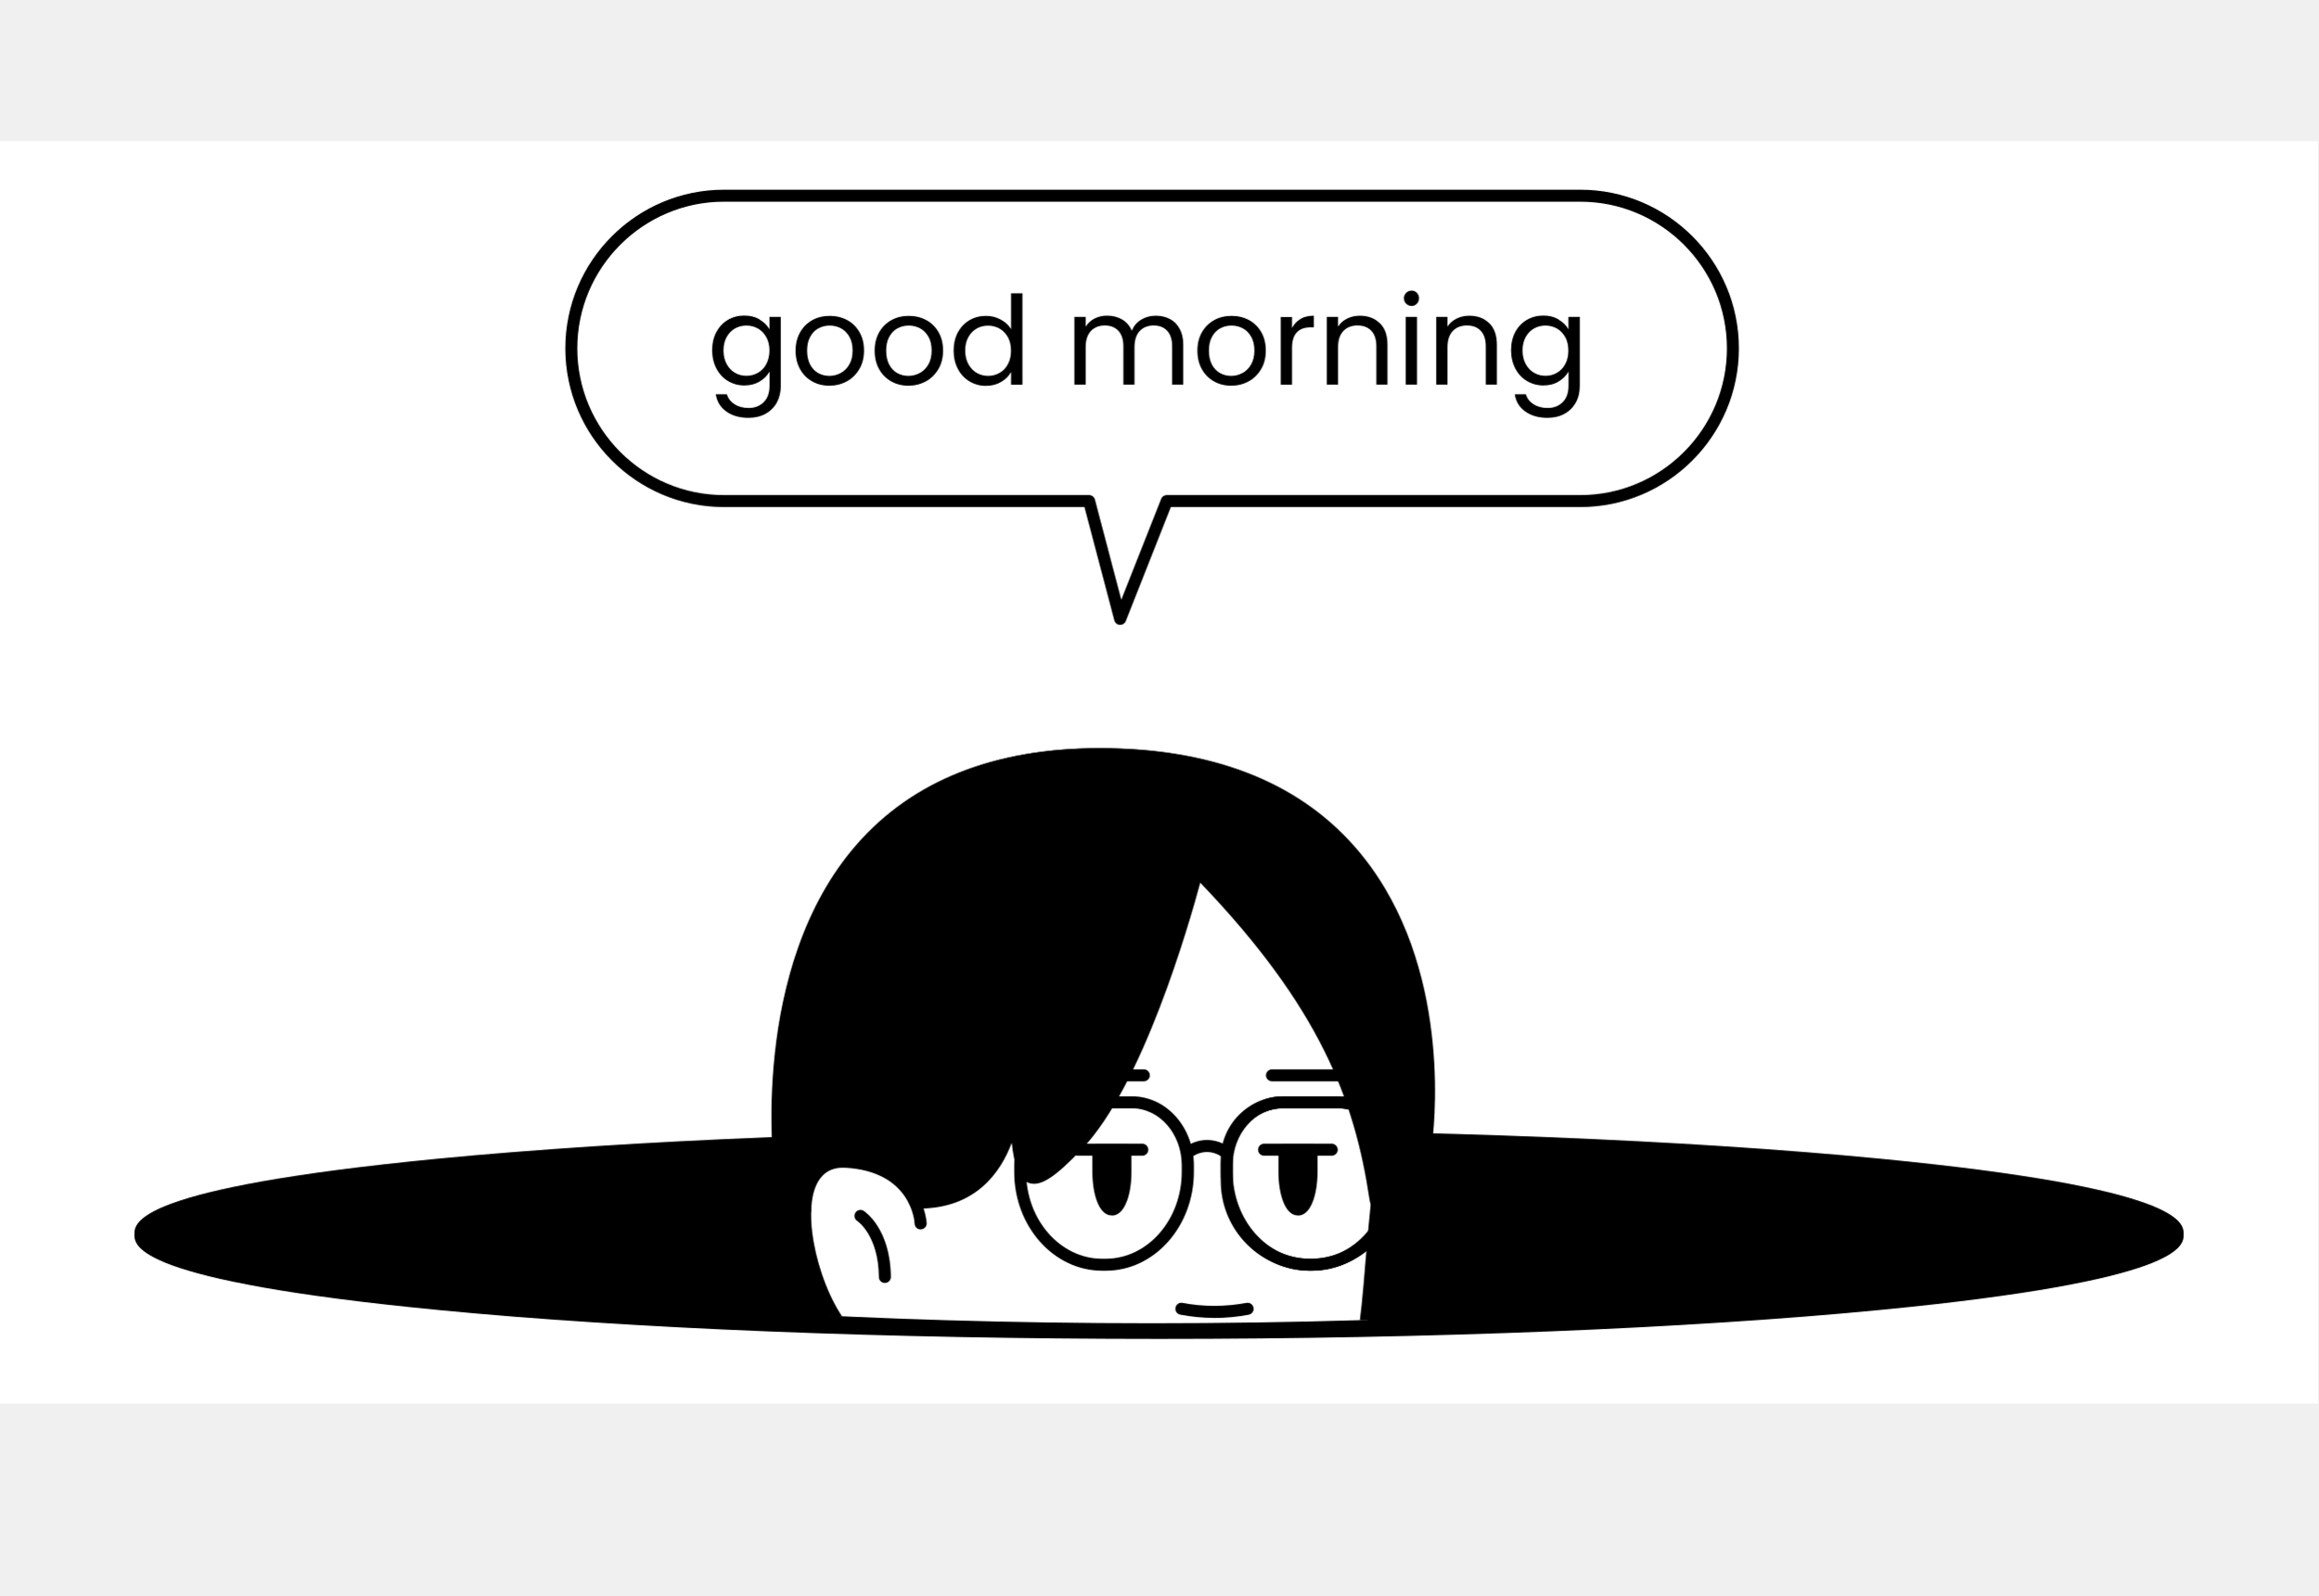
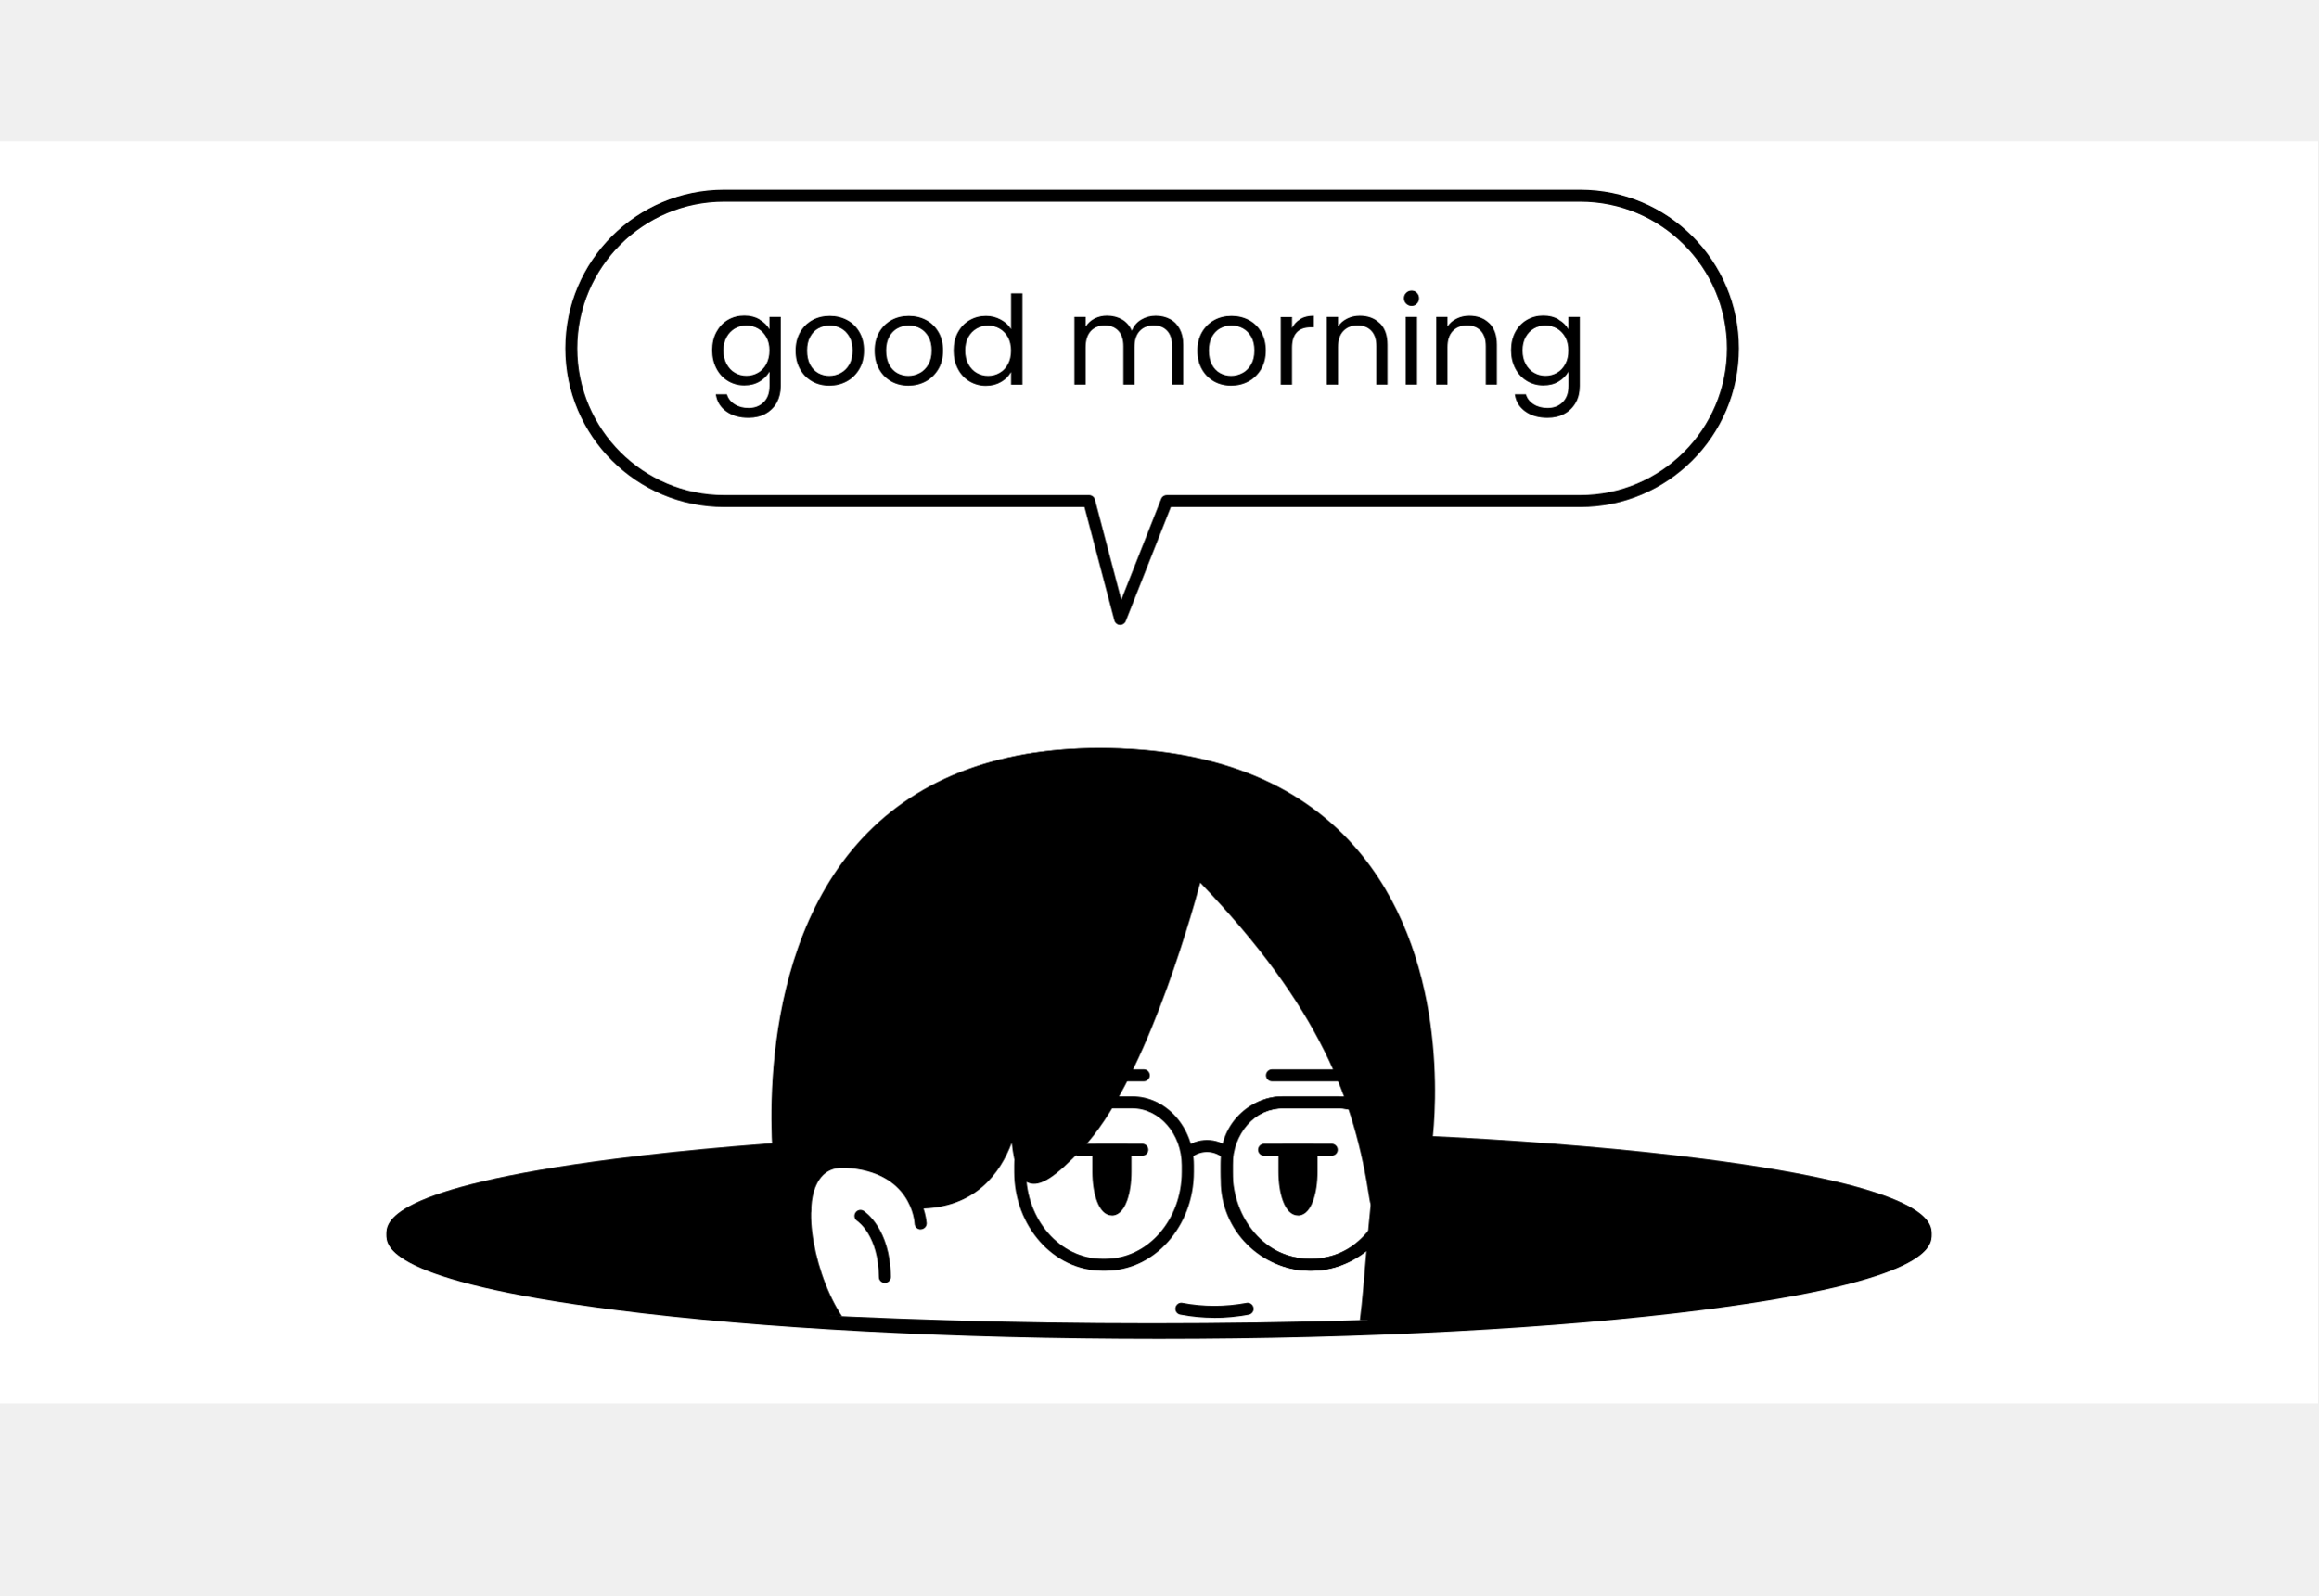
<svg xmlns="http://www.w3.org/2000/svg" id="Layer_2" data-name="Layer 2" viewBox="0 0 290 199.72">
  <defs>
    <style>
      .cls-1 {
        fill: #fff;
      }

      .cls-2 {
        clip-path: url(#clippath);
      }

      .cls-3 {
        fill: none;
      }
    </style>
    <clipPath id="clippath">
      <path class="cls-3" d="m271.57,147.12c0,10.22-57.06,18.5-127.44,18.5s-127.44-8.28-127.44-18.5S73.74,0,144.13,0s127.44,136.9,127.44,147.12Z" />
    </clipPath>
  </defs>
  <g id="Layer_6" data-name="Layer 6">
-     <g>
-       <rect class="cls-1" y="17.67" width="290" height="158" />
+     <rect class="cls-1" y="17.67" width="290" height="158" />
+     <ellipse cx="145" cy="154.5" rx="96.1" ry="12.33" />
+     <path d="m145,167.58c-25.69,0-49.84-1.28-68.01-3.62-28.66-3.68-28.66-8.04-28.66-9.47s0-5.79,28.66-9.47c18.17-2.33,42.32-3.62,68.01-3.62s49.84,1.28,68.01,3.62c28.66,3.68,28.66,8.04,28.66,9.47s0,5.79-28.66,9.47c-18.17,2.33-42.32,3.62-68.01,3.62Zm0-24.67c-25.65,0-49.77,1.28-67.9,3.61-26.86,3.45-27.64,7.52-27.64,7.97s.78,4.53,27.64,7.97c18.13,2.33,42.25,3.61,67.9,3.61s49.77-1.28,67.9-3.61c26.86-3.45,27.64-7.52,27.64-7.97s-.78-4.53-27.64-7.97c-18.13-2.33-42.25-3.61-67.9-3.61Z" />
+     <g class="cls-2">
+       <path class="cls-1" d="m178.43,142.9c-.15,1.22-.29,3.19-.63,4.85-.32,1.54-1.35,2.87-2.81,3.47-.32.13-.65.22-.98.25-.45,1.19-1.1,2.28-1.92,3.22-.48,5.36-.69,9.27-1.41,13.58-1.3,7.74-4.24,12.83-7.47,16.12-3.23,3.29-6.75,4.78-9.19,5.34v9.24h-35.28v-11.81c-.81-2.92-2.81-7.55-7.81-12.62-10.63-10.79-13.11-27.97-13.11-28h-.01s-6.91-52.15,39.83-52.15c41.35,0,42.2,36.83,40.79,48.51Z" />
+       <path d="m154.02,199.72h-35.28c-.41,0-.75-.34-.75-.75v-11.71c-.82-2.9-2.8-7.34-7.59-12.2-10.14-10.29-12.96-26.09-13.29-28.27-.02-.05-.03-.1-.04-.15-.03-.25-3.2-25.52,10.34-40.98,6.99-7.98,17.16-12.02,30.23-12.02,13.88,0,24.56,4.11,31.75,12.22,11.95,13.48,10.25,33.29,9.79,37.13h0c-.04.33-.08.72-.12,1.14-.12,1.13-.26,2.53-.52,3.77-.38,1.83-1.6,3.33-3.26,4.01-.25.1-.49.18-.73.23-.44,1.04-1.02,2-1.73,2.85-.11,1.19-.2,2.32-.29,3.39-.3,3.6-.56,6.7-1.11,10.01-1.17,6.97-3.75,12.53-7.67,16.52-3.36,3.42-6.88,4.83-8.98,5.4v8.65c0,.41-.34.75-.75.75Zm-34.53-1.5h33.78v-8.49c0-.35.24-.65.58-.73,1.82-.42,5.39-1.64,8.82-5.13,3.7-3.77,6.15-9.06,7.27-15.72.54-3.25.8-6.32,1.09-9.89.1-1.15.2-2.35.31-3.64.01-.16.08-.31.18-.42.76-.88,1.36-1.88,1.78-2.99.1-.27.35-.46.63-.48.24-.02.49-.09.76-.2,1.2-.49,2.08-1.59,2.36-2.93.24-1.17.38-2.53.49-3.62.04-.43.09-.83.13-1.17.45-3.72,2.11-22.95-9.42-35.95-6.89-7.77-17.2-11.72-30.62-11.72-12.61,0-22.4,3.87-29.1,11.51-12.66,14.44-10.21,37.9-10,39.69.02.07.03.13.03.21.02.07,2.54,16.96,12.89,27.47,5.07,5.14,7.15,9.88,8,12.95.02.07.03.13.03.2v11.06Zm58.94-55.32h0,0Z" />
+       <path d="m119.07,180.95v9.38s0-7.3-8.36-15.79c-10.64-10.8-13.12-27.99-13.12-27.99l9.08-3.11,2.77,4.73c-.65.48-1.06.7-1.09.49-1.21-.91-2.65-1.57-4.34-1.68-6.07-.39-2.81,15.71,2.88,20.71,1.45,1.28,4.12,3.12,6.82,2.57,2.15,3.62,3.2,6.85,4.81,9.06,0,0,0,0,0,0,.35.47.55,1.04.55,1.63Z" />
+       <path d="m119.07,191.08c-.41,0-.75-.34-.75-.75,0-.07-.13-7.12-8.15-15.26-10.69-10.85-13.22-27.7-13.33-28.41-.05-.36.16-.7.5-.82l9.08-3.11c.34-.11.71.02.89.33l2.76,4.73c.19.33.11.75-.2.98-.79.59-1.29.86-1.78.65-.11-.04-.21-.13-.3-.23-1.21-.89-2.51-1.38-3.86-1.46-.59-.04-1.44.07-1.99,1.39-1.59,3.84,1.04,14.17,5.41,18.01,1.26,1.11,3.73,2.9,6.17,2.4.31-.06.63.08.79.35,1.02,1.71,1.8,3.35,2.49,4.79.79,1.65,1.47,3.08,2.29,4.2,0,.01.02.02.03.04.44.61.68,1.31.68,2.04v9.38c0,.41-.34.75-.75.75Zm-12.11-22.34c1.25,1.86,2.67,3.65,4.28,5.28,3.78,3.84,5.9,7.44,7.08,10.27v-3.33c0-.42-.14-.82-.41-1.18-.01-.01-.02-.03-.03-.05-.9-1.23-1.6-2.71-2.41-4.41-.61-1.29-1.3-2.74-2.17-4.24-2.51.27-4.87-1.17-6.35-2.34Zm-8.53-21.68c.19,1.08.68,3.49,1.6,6.58-.16-1.98,0-3.77.54-5.09.66-1.59,1.88-2.42,3.47-2.31,1.49.09,2.91.59,4.25,1.47l-1.96-3.35-7.9,2.7Z" />
+       <path d="m137.4,94.39c-46.74,0-39.82,52.15-39.82,52.15l5.84,3.97c3.87-.47,8.1,0,11.53,0,11.32,0,11.94-12.18,11.94-12.18.77,9.27.89,12.37,7.98,4.91,8.52-8.98,14.91-34.24,14.91-34.24,15.78,16.19,20.37,28.21,22.3,41,.26,1.73,1.59,1.67,2.69,1.22,1.45-.6,2.49-1.92,2.81-3.46.34-1.66.48-3.63.63-4.86,1.41-11.68.56-48.51-40.79-48.51Z" />
+       <path d="m173.57,152.24c-.42,0-.79-.09-1.12-.28-.42-.24-.96-.75-1.12-1.85-1.87-12.47-6.22-24.02-21.17-39.63-1.44,5.34-7.21,25.33-14.75,33.28-3.45,3.64-5.27,4.8-6.7,4.3-1.29-.46-1.79-2.12-2.14-5.02-1.38,3.69-4.52,8.23-11.62,8.23-1.11,0-2.29-.05-3.53-.1-2.62-.11-5.33-.22-7.9.09-.18.02-.36-.02-.51-.12l-5.84-3.97c-.18-.12-.29-.31-.32-.52-.03-.25-3.21-25.52,10.34-40.98,6.99-7.98,17.16-12.02,30.23-12.02,13.88,0,24.56,4.11,31.75,12.22,11.95,13.48,10.25,33.29,9.79,37.13-.04.32-.08.69-.12,1.09-.12,1.14-.26,2.57-.52,3.83-.38,1.83-1.59,3.32-3.25,4-.53.22-1.02.33-1.47.33Zm-23.79-43.99c.2,0,.39.08.54.23,15.97,16.38,20.55,28.4,22.5,41.41.06.4.19.66.38.77.25.14.74.09,1.28-.13,1.2-.49,2.08-1.58,2.36-2.92.24-1.18.39-2.57.5-3.68.04-.41.08-.79.12-1.12.45-3.72,2.1-22.95-9.42-35.95-6.89-7.77-17.2-11.72-30.63-11.72-12.62,0-22.41,3.87-29.1,11.51-12.28,14.01-10.34,36.48-10.02,39.47l5.33,3.62c2.61-.29,5.4-.17,7.86-.07,1.23.05,2.39.1,3.47.1,10.46,0,11.16-11,11.19-11.47.02-.39.34-.7.74-.71,0,0,0,0,.01,0,.39,0,.71.3.75.69l.04.48c.32,3.89.63,7.57,1.53,7.89.48.16,1.75-.38,5.11-3.92,8.29-8.73,14.67-33.66,14.73-33.91.07-.26.27-.47.53-.54.06-.02.13-.03.19-.03Z" />
+       <path d="m163.96,159.05c-6.2,0-11.24-5.04-11.24-11.24v-2.74c0-4.33,3.52-7.85,7.85-7.85h6.78c4.33,0,7.85,3.52,7.85,7.85v2.74c0,6.2-5.04,11.24-11.24,11.24Zm-3.39-20.33c-3.5,0-6.35,2.85-6.35,6.35v2.74c0,5.37,4.37,9.74,9.74,9.74s9.74-4.37,9.74-9.74v-2.74c0-3.5-2.85-6.35-6.35-6.35h-6.78Z" />
+       <path d="m164.17,159.05h-.41c-6.08,0-11.03-5.55-11.03-12.37v-.84c0-4.75,3.46-8.62,7.71-8.62h7.06c4.25,0,7.71,3.87,7.71,8.62v.84c0,6.82-4.95,12.37-11.03,12.37Zm-3.74-20.33c-3.42,0-6.21,3.19-6.21,7.12v.84c0,6,4.28,10.87,9.53,10.87h.41c5.26,0,9.53-4.88,9.53-10.87v-.84c0-3.92-2.78-7.12-6.21-7.12h-7.06Z" />
+       <path d="m138.32,159.05h-.41c-6.08,0-11.03-5.55-11.03-12.37v-.84c0-4.75,3.46-8.62,7.71-8.62h7.06c4.25,0,7.71,3.87,7.71,8.62v.84c0,6.82-4.95,12.37-11.03,12.37Zm-3.74-20.33c-3.42,0-6.21,3.19-6.21,7.12v.84c0,6,4.28,10.87,9.53,10.87h.41c5.26,0,9.53-4.88,9.53-10.87v-.84c0-3.92-2.78-7.12-6.21-7.12h-7.06Z" />
+       <path d="m153.47,145.08c-.17,0-.33-.05-.47-.17-1.2-.96-2.8-.96-4,0-.32.26-.79.21-1.05-.12-.26-.32-.21-.79.12-1.05,1.76-1.41,4.12-1.41,5.88,0,.32.26.38.73.12,1.05-.15.19-.37.28-.58.28Z" />
+       <path d="m151.9,164.95c-1.43,0-2.85-.14-4.25-.41-.41-.08-.67-.47-.59-.88.08-.41.47-.68.88-.59,2.61.5,5.3.5,8,0,.41-.08.8.19.88.6s-.19.8-.6.88c-1.44.27-2.88.41-4.31.41Z" />
+       <path d="m155.58,177.68h-11.06c-.41,0-.75-.34-.75-.75s.34-.75.75-.75h11.06c.41,0,.75.34.75.75s-.34.75-.75.75Z" />
+       <path d="m142.91,144.65h-8.04c-.41,0-.75-.34-.75-.75s.34-.75.75-.75h8.04c.41,0,.75.34.75.75s-.34.75-.75.75Z" />
      <g>
-         <g>
-           <ellipse cx="145" cy="154.5" rx="127.44" ry="12.33" />
-           <path d="m145,167.58c-34.07,0-66.09-1.28-90.19-3.62-38-3.68-38-8.04-38-9.47s0-5.79,38-9.47c24.09-2.33,56.12-3.62,90.19-3.62s66.09,1.28,90.19,3.62c38,3.68,38,8.04,38,9.47s0,5.79-38,9.47c-24.09,2.33-56.12,3.62-90.19,3.62Zm0-24.67c-34.02,0-66,1.28-90.04,3.61-35.62,3.45-36.65,7.52-36.65,7.97s1.03,4.53,36.65,7.97c24.05,2.33,56.03,3.61,90.04,3.61s66-1.28,90.04-3.61c35.62-3.45,36.65-7.52,36.65-7.97s-1.03-4.53-36.65-7.97c-24.05-2.33-56.03-3.61-90.04-3.61Z" />
-         </g>
-         <g class="cls-2">
-           <g>
-             <g>
-               <path class="cls-1" d="m178.43,142.9c-.15,1.22-.29,3.19-.63,4.85-.32,1.54-1.35,2.87-2.81,3.47-.32.13-.65.22-.98.25-.45,1.19-1.1,2.28-1.92,3.22-.48,5.36-.69,9.27-1.41,13.58-1.3,7.74-4.24,12.83-7.47,16.12-3.23,3.29-6.75,4.78-9.19,5.34v9.24h-35.28v-11.81c-.81-2.92-2.81-7.55-7.81-12.62-10.63-10.79-13.11-27.97-13.11-28h-.01s-6.91-52.15,39.83-52.15c41.35,0,42.2,36.83,40.79,48.51Z" />
-               <path d="m154.02,199.72h-35.28c-.41,0-.75-.34-.75-.75v-11.71c-.82-2.9-2.8-7.34-7.59-12.2-10.14-10.29-12.96-26.09-13.29-28.27-.02-.05-.03-.1-.04-.15-.03-.25-3.2-25.52,10.34-40.98,6.99-7.98,17.16-12.02,30.23-12.02,13.88,0,24.56,4.11,31.75,12.22,11.95,13.48,10.25,33.29,9.79,37.13h0c-.04.33-.08.72-.12,1.14-.12,1.13-.26,2.53-.52,3.77-.38,1.83-1.6,3.33-3.26,4.01-.25.1-.49.18-.73.23-.44,1.04-1.02,2-1.73,2.85-.11,1.19-.2,2.32-.29,3.39-.3,3.6-.56,6.7-1.11,10.01-1.17,6.97-3.75,12.53-7.67,16.52-3.36,3.42-6.88,4.83-8.98,5.4v8.65c0,.41-.34.75-.75.75Zm-34.53-1.5h33.78v-8.49c0-.35.24-.65.58-.73,1.82-.42,5.39-1.64,8.82-5.13,3.7-3.77,6.15-9.06,7.27-15.72.54-3.25.8-6.32,1.09-9.89.1-1.15.2-2.35.31-3.64.01-.16.08-.31.18-.42.76-.88,1.36-1.88,1.78-2.99.1-.27.35-.46.63-.48.24-.02.49-.09.76-.2,1.2-.49,2.08-1.59,2.36-2.93.24-1.17.38-2.53.49-3.62.04-.43.09-.83.13-1.17.45-3.72,2.11-22.95-9.42-35.95-6.89-7.77-17.2-11.72-30.62-11.72-12.61,0-22.4,3.87-29.1,11.51-12.66,14.44-10.21,37.9-10,39.69.02.07.03.13.03.21.02.07,2.54,16.96,12.89,27.47,5.07,5.14,7.15,9.88,8,12.95.02.07.03.13.03.2v11.06Zm58.94-55.32h0,0Z" />
-             </g>
-             <g>
-               <g>
-                 <path d="m119.07,180.95v9.38s0-7.3-8.36-15.79c-10.64-10.8-13.12-27.99-13.12-27.99l9.08-3.11,2.77,4.73c-.65.48-1.06.7-1.09.49-1.21-.91-2.65-1.57-4.34-1.68-6.07-.39-2.81,15.71,2.88,20.71,1.45,1.28,4.12,3.12,6.82,2.57,2.15,3.62,3.2,6.85,4.81,9.06,0,0,0,0,0,0,.35.47.55,1.04.55,1.63Z" />
-                 <path d="m119.07,191.08c-.41,0-.75-.34-.75-.75,0-.07-.13-7.12-8.15-15.26-10.69-10.85-13.22-27.7-13.33-28.41-.05-.36.16-.7.5-.82l9.08-3.11c.34-.11.71.02.89.33l2.76,4.73c.19.33.11.75-.2.98-.79.59-1.29.86-1.78.65-.11-.04-.21-.13-.3-.23-1.21-.89-2.51-1.38-3.86-1.46-.59-.04-1.44.07-1.99,1.39-1.59,3.84,1.04,14.17,5.41,18.01,1.26,1.11,3.73,2.9,6.17,2.4.31-.06.63.08.79.35,1.02,1.71,1.8,3.35,2.49,4.79.79,1.65,1.47,3.08,2.29,4.2,0,.01.02.02.03.04.44.61.68,1.31.68,2.04v9.38c0,.41-.34.75-.75.75Zm-12.11-22.34c1.25,1.86,2.67,3.65,4.28,5.28,3.78,3.84,5.9,7.44,7.08,10.27v-3.33c0-.42-.14-.82-.41-1.18-.01-.01-.02-.03-.03-.05-.9-1.23-1.6-2.71-2.41-4.41-.61-1.29-1.3-2.74-2.17-4.24-2.51.27-4.87-1.17-6.35-2.34Zm-8.53-21.68c.19,1.08.68,3.49,1.6,6.58-.16-1.98,0-3.77.54-5.09.66-1.59,1.88-2.42,3.47-2.31,1.49.09,2.91.59,4.25,1.47l-1.96-3.35-7.9,2.7Z" />
-               </g>
-               <g>
-                 <path d="m137.4,94.39c-46.74,0-39.82,52.15-39.82,52.15l5.84,3.97c3.87-.47,8.1,0,11.53,0,11.32,0,11.94-12.18,11.94-12.18.77,9.27.89,12.37,7.98,4.91,8.52-8.98,14.91-34.24,14.91-34.24,15.78,16.19,20.37,28.21,22.3,41,.26,1.73,1.59,1.67,2.69,1.22,1.45-.6,2.49-1.92,2.81-3.46.34-1.66.48-3.63.63-4.86,1.41-11.68.56-48.51-40.79-48.51Z" />
-                 <path d="m173.57,152.24c-.42,0-.79-.09-1.12-.28-.42-.24-.96-.75-1.12-1.85-1.87-12.47-6.22-24.02-21.17-39.63-1.44,5.34-7.21,25.33-14.75,33.28-3.45,3.64-5.27,4.8-6.7,4.3-1.29-.46-1.79-2.12-2.14-5.02-1.38,3.69-4.52,8.23-11.62,8.23-1.11,0-2.29-.05-3.53-.1-2.62-.11-5.33-.22-7.9.09-.18.02-.36-.02-.51-.12l-5.84-3.97c-.18-.12-.29-.31-.32-.52-.03-.25-3.21-25.52,10.34-40.98,6.99-7.98,17.16-12.02,30.23-12.02,13.88,0,24.56,4.11,31.75,12.22,11.95,13.48,10.25,33.29,9.79,37.13-.04.32-.08.69-.12,1.09-.12,1.14-.26,2.57-.52,3.83-.38,1.83-1.59,3.32-3.25,4-.53.22-1.02.33-1.47.33Zm-23.79-43.99c.2,0,.39.08.54.23,15.97,16.38,20.55,28.4,22.5,41.41.06.4.19.66.38.77.25.14.74.09,1.28-.13,1.2-.49,2.08-1.58,2.36-2.92.24-1.18.39-2.57.5-3.68.04-.41.08-.79.12-1.12.45-3.72,2.1-22.95-9.42-35.95-6.89-7.77-17.2-11.72-30.63-11.72-12.62,0-22.41,3.87-29.1,11.51-12.28,14.01-10.34,36.48-10.02,39.47l5.33,3.62c2.61-.29,5.4-.17,7.86-.07,1.23.05,2.39.1,3.47.1,10.46,0,11.16-11,11.19-11.47.02-.39.34-.7.74-.71,0,0,0,0,.01,0,.39,0,.71.3.75.69l.04.48c.32,3.89.63,7.57,1.53,7.89.48.16,1.75-.38,5.11-3.92,8.29-8.73,14.67-33.66,14.73-33.91.07-.26.27-.47.53-.54.06-.02.13-.03.19-.03Z" />
-               </g>
-               <g>
-                 <path d="m163.96,159.05c-6.2,0-11.24-5.04-11.24-11.24v-2.74c0-4.33,3.52-7.85,7.85-7.85h6.78c4.33,0,7.85,3.52,7.85,7.85v2.74c0,6.2-5.04,11.24-11.24,11.24Zm-3.39-20.33c-3.5,0-6.35,2.85-6.35,6.35v2.74c0,5.37,4.37,9.74,9.74,9.74s9.74-4.37,9.74-9.74v-2.74c0-3.5-2.85-6.35-6.35-6.35h-6.78Z" />
-                 <path d="m164.17,159.05h-.41c-6.08,0-11.03-5.55-11.03-12.37v-.84c0-4.75,3.46-8.62,7.71-8.62h7.06c4.25,0,7.71,3.87,7.71,8.62v.84c0,6.82-4.95,12.37-11.03,12.37Zm-3.74-20.33c-3.42,0-6.21,3.19-6.21,7.12v.84c0,6,4.28,10.87,9.53,10.87h.41c5.26,0,9.53-4.88,9.53-10.87v-.84c0-3.92-2.78-7.12-6.21-7.12h-7.06Z" />
-                 <path d="m138.32,159.05h-.41c-6.08,0-11.03-5.55-11.03-12.37v-.84c0-4.75,3.46-8.62,7.71-8.62h7.06c4.25,0,7.71,3.87,7.71,8.62v.84c0,6.82-4.95,12.37-11.03,12.37Zm-3.74-20.33c-3.42,0-6.21,3.19-6.21,7.12v.84c0,6,4.28,10.87,9.53,10.87h.41c5.26,0,9.53-4.88,9.53-10.87v-.84c0-3.92-2.78-7.12-6.21-7.12h-7.06Z" />
-                 <path d="m153.47,145.08c-.17,0-.33-.05-.47-.17-1.2-.96-2.8-.96-4,0-.32.26-.79.21-1.05-.12-.26-.32-.21-.79.12-1.05,1.76-1.41,4.12-1.41,5.88,0,.32.26.38.73.12,1.05-.15.19-.37.28-.58.28Z" />
-               </g>
-               <path d="m151.9,164.95c-1.43,0-2.85-.14-4.25-.41-.41-.08-.67-.47-.59-.88.08-.41.47-.68.88-.59,2.61.5,5.3.5,8,0,.41-.08.8.19.88.6s-.19.8-.6.88c-1.44.27-2.88.41-4.31.41Z" />
-               <path d="m155.58,177.68h-11.06c-.41,0-.75-.34-.75-.75s.34-.75.75-.75h11.06c.41,0,.75.34.75.75s-.34.75-.75.75Z" />
-               <g>
-                 <path d="m142.91,144.65h-8.04c-.41,0-.75-.34-.75-.75s.34-.75.75-.75h8.04c.41,0,.75.34.75.75s-.34.75-.75.75Z" />
-                 <g>
-                   <path d="m140.79,143.9v2.77c0,1.29-.19,2.47-.5,3.32-.31.85-.73,1.38-1.19,1.38-.93,0-1.69-2.12-1.69-4.7v-2.77h3.39Z" />
-                   <path d="m139.1,152.13c-1.68,0-2.44-2.83-2.44-5.45v-2.77c0-.41.34-.75.75-.75h3.39c.41,0,.75.34.75.75v2.77c0,1.34-.19,2.61-.54,3.58-.56,1.55-1.34,1.88-1.9,1.88Zm-.94-7.48v2.02c0,2.49.7,3.84.98,3.96-.01-.03.22-.25.45-.89.29-.8.45-1.92.45-3.07v-2.02h-1.89Z" />
-                 </g>
-               </g>
-               <g>
-                 <path d="m166.61,144.65h-8.47c-.41,0-.75-.34-.75-.75s.34-.75.75-.75h8.47c.41,0,.75.34.75.75s-.34.75-.75.75Z" />
-                 <g>
-                   <path d="m164.07,143.9v2.77c0,1.29-.19,2.47-.5,3.32-.31.85-.73,1.38-1.19,1.38-.93,0-1.69-2.12-1.69-4.7v-2.77h3.39Z" />
-                   <path d="m162.38,152.13c-1.68,0-2.44-2.83-2.44-5.45v-2.77c0-.41.34-.75.75-.75h3.39c.41,0,.75.34.75.75v2.77c0,1.34-.19,2.61-.54,3.58-.56,1.55-1.34,1.88-1.9,1.88Zm-.94-7.48v2.02c0,2.49.7,3.84.98,3.96-.01-.03.22-.25.45-.89.29-.8.46-1.92.46-3.07v-2.02h-1.89Z" />
-                 </g>
-               </g>
-               <g>
-                 <path d="m169.3,135.34h-10.17c-.41,0-.75-.34-.75-.75s.34-.75.75-.75h10.17c.41,0,.75.34.75.75s-.34.75-.75.75Z" />
-                 <path d="m143.1,135.34h-10.17c-.41,0-.75-.34-.75-.75s.34-.75.75-.75h10.17c.41,0,.75.34.75.75s-.34.75-.75.75Z" />
-               </g>
-               <g>
-                 <path d="m153.79,189.73s-3.41.5-9.26.5-12.49-2.02-18.26-7.21c0,0,7.64,10.38,20.04,11.1h7.48v-4.4" />
-                 <path d="m153.79,194.88h-7.48c-12.65-.73-20.32-10.97-20.64-11.41-.23-.31-.18-.74.1-1,.29-.26.72-.26,1.01,0,5.02,4.52,11.33,7.02,17.75,7.02,5.52,0,8.87-.46,9.14-.49.03,0,.07,0,.1-.01.4,0,.71.26.77.64,0,.05,0,.1,0,.15v4.36c0,.41-.34.75-.75.75Zm-20.69-6.44c3.31,2.37,7.83,4.62,13.25,4.94h6.69v-2.8c-1.36.15-4.3.41-8.51.41-3.93,0-7.82-.88-11.43-2.55Z" />
-               </g>
-               <path d="m153.79,199.72c-.41,0-.75-.34-.75-.75v-9.24c0-.35.24-.65.58-.73,3.07-.7,13.32-4.28,16.09-20.86.54-3.25.8-6.33,1.09-9.9.24-2.88.51-6.15.98-10.2.23-1.96.44-4.03.62-6.15.95-10.93.34-25.87-8.03-35-4.72-5.15-11.41-7.76-19.88-7.76-7.75,0-14.18,2.53-19.11,7.52-6.52,6.6-10.18,17.62-10.03,30.25.01,1.59.09,3.25.24,4.95l.13,1.4c.02.24-.07.47-.24.62l-.68.62c-1.74,1.57-3.71,3.36-4.93,4.27-.33.25-.8.18-1.05-.15-.25-.33-.18-.8.15-1.05,1.16-.87,3.1-2.62,4.82-4.18l.4-.37-.09-1.03c-.15-1.74-.23-3.44-.24-5.07-.15-13.21,3.56-24.34,10.46-31.32,5.22-5.28,12.01-7.96,20.17-7.96,8.91,0,15.97,2.77,20.99,8.25,8.73,9.53,9.39,24.91,8.41,36.14-.19,2.13-.4,4.22-.62,6.19-.47,4.02-.74,7.28-.98,10.15-.3,3.6-.55,6.71-1.11,10.02-2.77,16.57-12.8,20.88-16.65,21.92v8.66c0,.41-.34.75-.75.75Z" />
-               <path d="m119.07,199.72c-.41,0-.75-.34-.75-.75v-8.65c0-.41.34-.75.75-.75s.75.34.75.75v8.65c0,.41-.34.75-.75.75Z" />
-               <g>
-                 <path class="cls-1" d="m115.17,153.13s-.29-7.21-9.37-7.71c-5.2-.29-5.04,5.96-5.04,5.96" />
-                 <path d="m115.17,153.88c-.4,0-.73-.32-.75-.72-.01-.29-.42-6.54-8.66-7-1.16-.06-2.07.23-2.77.9-1.53,1.47-1.49,4.26-1.48,4.29,0,.41-.32.76-.73.77h-.02c-.41,0-.74-.32-.75-.73,0-.14-.06-3.47,1.94-5.4,1-.97,2.31-1.41,3.9-1.33,9.65.54,10.07,8.35,10.08,8.43.02.41-.31.76-.72.78-.01,0-.02,0-.03,0Z" />
-               </g>
-               <g>
-                 <path class="cls-1" d="m107.64,152.18s3,1.93,3.06,7.65" />
-                 <path d="m110.7,160.58c-.41,0-.75-.33-.75-.74-.05-5.19-2.61-6.96-2.72-7.03-.34-.23-.44-.69-.21-1.04.22-.34.68-.44,1.03-.22.14.09,3.34,2.21,3.4,8.27,0,.41-.33.75-.74.76h0Z" />
-               </g>
-             </g>
-           </g>
-         </g>
+         <path d="m140.79,143.9v2.77c0,1.29-.19,2.47-.5,3.32-.31.85-.73,1.38-1.19,1.38-.93,0-1.69-2.12-1.69-4.7v-2.77h3.39Z" />
+         <path d="m139.1,152.13c-1.68,0-2.44-2.83-2.44-5.45v-2.77c0-.41.34-.75.75-.75h3.39c.41,0,.75.34.75.75v2.77c0,1.34-.19,2.61-.54,3.58-.56,1.55-1.34,1.88-1.9,1.88Zm-.94-7.48v2.02c0,2.49.7,3.84.98,3.96-.01-.03.22-.25.45-.89.29-.8.45-1.92.45-3.07v-2.02h-1.89Z" />
      </g>
+       <path d="m166.61,144.65h-8.47c-.41,0-.75-.34-.75-.75s.34-.75.75-.75h8.47c.41,0,.75.34.75.75s-.34.75-.75.75Z" />
      <g>
-         <path class="cls-1" d="m197.68,24.49h-107.11c-10.55,0-19.11,8.56-19.11,19.11h0c0,10.55,8.56,19.11,19.11,19.11h45.67l3.89,14.75,5.83-14.75h51.72c10.55,0,19.11-8.56,19.11-19.11h0c0-10.55-8.56-19.11-19.11-19.11Z" />
-         <path d="m140.13,78.21s-.03,0-.04,0c-.32-.02-.6-.24-.68-.56l-3.74-14.19h-45.09c-10.95,0-19.86-8.91-19.86-19.86s8.91-19.86,19.86-19.86h107.11c10.95,0,19.86,8.91,19.86,19.86s-8.91,19.86-19.86,19.86h-51.21l-5.64,14.28c-.11.29-.39.47-.7.47Zm-49.55-52.97c-10.12,0-18.36,8.24-18.36,18.36s8.24,18.36,18.36,18.36h45.67c.34,0,.64.23.73.56l3.3,12.54,4.99-12.63c.11-.29.39-.47.7-.47h51.72c10.12,0,18.36-8.24,18.36-18.36s-8.24-18.36-18.36-18.36h-107.11Z" />
+         <path d="m164.07,143.9v2.77c0,1.29-.19,2.47-.5,3.32-.31.85-.73,1.38-1.19,1.38-.93,0-1.69-2.12-1.69-4.7v-2.77h3.39Z" />
+         <path d="m162.38,152.13c-1.68,0-2.44-2.83-2.44-5.45v-2.77c0-.41.34-.75.75-.75h3.39c.41,0,.75.34.75.75v2.77c0,1.34-.19,2.61-.54,3.58-.56,1.55-1.34,1.88-1.9,1.88Zm-.94-7.48v2.02c0,2.49.7,3.84.98,3.96-.01-.03.22-.25.45-.89.29-.8.46-1.92.46-3.07v-2.02h-1.89Z" />
      </g>
-       <g>
-         <path d="m95.03,40c.55.32.96.72,1.23,1.21v-1.55h1.42v8.65c0,.77-.17,1.46-.49,2.06-.33.6-.8,1.07-1.41,1.41-.61.34-1.33.51-2.14.51-1.11,0-2.04-.26-2.78-.79-.74-.53-1.18-1.24-1.31-2.15h1.39c.15.52.47.93.96,1.24.48.31,1.07.47,1.75.47.77,0,1.4-.24,1.89-.73.49-.48.73-1.16.73-2.04v-1.78c-.28.49-.69.91-1.24,1.24-.55.33-1.19.49-1.92.49s-1.44-.19-2.05-.56c-.61-.37-1.09-.89-1.44-1.56-.35-.67-.53-1.43-.53-2.29s.18-1.63.53-2.28c.35-.65.83-1.16,1.44-1.52s1.3-.54,2.05-.54,1.37.16,1.92.48Zm.84,2.21c-.26-.47-.61-.84-1.04-1.09s-.92-.38-1.45-.38-1,.12-1.44.37c-.43.25-.78.61-1.04,1.08-.26.47-.39,1.03-.39,1.67s.13,1.21.39,1.69.6.85,1.04,1.1c.43.25.91.38,1.44.38s1.01-.13,1.45-.38c.44-.25.79-.62,1.04-1.1s.39-1.04.39-1.68-.13-1.19-.39-1.67Z" />
-         <path d="m101.6,47.73c-.64-.36-1.15-.87-1.52-1.54-.37-.66-.55-1.43-.55-2.31s.19-1.63.56-2.29c.38-.66.89-1.17,1.54-1.53.65-.36,1.38-.53,2.18-.53s1.53.18,2.18.53,1.16.86,1.54,1.52c.38.66.56,1.43.56,2.3s-.19,1.65-.58,2.31-.91,1.18-1.57,1.54c-.66.36-1.39.54-2.19.54s-1.51-.18-2.16-.54Zm3.58-1.05c.44-.24.8-.59,1.07-1.07.27-.47.41-1.05.41-1.73s-.13-1.26-.4-1.73c-.27-.47-.62-.83-1.05-1.06-.43-.23-.9-.35-1.41-.35s-.99.12-1.41.35c-.43.23-.77.58-1.03,1.06-.26.47-.39,1.05-.39,1.73s.13,1.27.38,1.75c.25.47.59.83,1.01,1.06.42.23.89.35,1.39.35s.98-.12,1.42-.36Z" />
-         <path d="m111.49,47.73c-.64-.36-1.15-.87-1.52-1.54-.37-.66-.55-1.43-.55-2.31s.19-1.63.56-2.29c.38-.66.89-1.17,1.54-1.53.65-.36,1.38-.53,2.18-.53s1.53.18,2.18.53,1.16.86,1.54,1.52c.38.66.56,1.43.56,2.3s-.19,1.65-.58,2.31-.91,1.18-1.57,1.54c-.66.36-1.39.54-2.19.54s-1.51-.18-2.16-.54Zm3.58-1.05c.44-.24.8-.59,1.07-1.07.27-.47.41-1.05.41-1.73s-.13-1.26-.4-1.73c-.27-.47-.62-.83-1.05-1.06-.43-.23-.9-.35-1.41-.35s-.99.12-1.41.35c-.43.23-.77.58-1.03,1.06-.26.47-.39,1.05-.39,1.73s.13,1.27.38,1.75c.25.47.59.83,1.01,1.06.42.23.89.35,1.39.35s.98-.12,1.42-.36Z" />
-         <path d="m119.84,41.59c.35-.65.83-1.16,1.45-1.52s1.3-.54,2.06-.54c.66,0,1.27.15,1.84.46s1,.7,1.3,1.2v-4.48h1.42v11.44h-1.42v-1.59c-.28.5-.69.92-1.24,1.24-.54.32-1.18.49-1.92.49s-1.43-.19-2.05-.56c-.61-.37-1.1-.89-1.45-1.56s-.53-1.43-.53-2.29.18-1.63.53-2.28Zm6.26.63c-.26-.47-.61-.84-1.04-1.09-.44-.25-.92-.38-1.44-.38s-1.01.12-1.44.37c-.43.25-.78.61-1.04,1.08-.26.47-.39,1.03-.39,1.67s.13,1.21.39,1.69c.26.48.6.85,1.04,1.1.43.25.91.38,1.44.38s1.01-.13,1.44-.38c.44-.25.79-.62,1.04-1.1.26-.48.38-1.04.38-1.68s-.13-1.19-.38-1.67Z" />
-         <path d="m146.36,39.92c.52.27.92.68,1.22,1.23.3.55.45,1.21.45,1.99v4.99h-1.39v-4.79c0-.84-.21-1.49-.62-1.94-.42-.45-.98-.67-1.69-.67s-1.31.23-1.75.7c-.43.47-.65,1.15-.65,2.03v4.67h-1.39v-4.79c0-.84-.21-1.49-.63-1.94-.42-.45-.98-.67-1.69-.67s-1.31.23-1.75.7c-.43.47-.65,1.15-.65,2.03v4.67h-1.41v-8.47h1.41v1.22c.28-.44.65-.78,1.12-1.02.47-.24.99-.36,1.55-.36.71,0,1.34.16,1.89.48.54.32.95.79,1.22,1.41.24-.6.63-1.06,1.17-1.39.55-.33,1.15-.49,1.82-.49s1.25.14,1.76.41Z" />
-         <path d="m151.87,47.73c-.64-.36-1.15-.87-1.52-1.54-.37-.66-.55-1.43-.55-2.31s.19-1.63.56-2.29c.38-.66.89-1.17,1.54-1.53.65-.36,1.38-.53,2.18-.53s1.53.18,2.18.53,1.16.86,1.54,1.52c.38.66.56,1.43.56,2.3s-.19,1.65-.58,2.31-.91,1.18-1.57,1.54c-.66.36-1.39.54-2.19.54s-1.51-.18-2.16-.54Zm3.58-1.05c.44-.24.8-.59,1.07-1.07.27-.47.41-1.05.41-1.73s-.13-1.26-.4-1.73c-.27-.47-.62-.83-1.05-1.06-.43-.23-.9-.35-1.41-.35s-.99.12-1.41.35c-.43.23-.77.58-1.03,1.06-.26.47-.39,1.05-.39,1.73s.13,1.27.38,1.75c.25.47.59.83,1.01,1.06.42.23.89.35,1.39.35s.98-.12,1.42-.36Z" />
-         <path d="m162.69,39.91c.46-.27,1.02-.4,1.68-.4v1.45h-.37c-1.58,0-2.36.86-2.36,2.57v4.61h-1.41v-8.47h1.41v1.38c.25-.48.6-.86,1.06-1.13Z" />
-         <path d="m172.62,40.44c.64.62.96,1.52.96,2.7v4.99h-1.39v-4.79c0-.84-.21-1.49-.63-1.94-.42-.45-1-.67-1.73-.67s-1.33.23-1.77.7c-.44.46-.66,1.14-.66,2.02v4.68h-1.41v-8.47h1.41v1.21c.28-.43.66-.77,1.13-1,.48-.24,1.01-.36,1.58-.36,1.03,0,1.87.31,2.5.94Z" />
-         <path d="m175.92,38.01c-.19-.19-.28-.41-.28-.68s.09-.49.28-.68.41-.28.68-.28.48.09.66.28c.18.19.27.41.27.68s-.09.49-.27.68c-.18.19-.4.28-.66.28s-.49-.09-.68-.28Zm1.36,1.65v8.47h-1.41v-8.47h1.41Z" />
-         <path d="m186.31,40.44c.64.62.96,1.52.96,2.7v4.99h-1.39v-4.79c0-.84-.21-1.49-.63-1.94-.42-.45-1-.67-1.73-.67s-1.33.23-1.77.7c-.44.46-.66,1.14-.66,2.02v4.68h-1.41v-8.47h1.41v1.21c.28-.43.66-.77,1.14-1,.48-.24,1.01-.36,1.58-.36,1.03,0,1.86.31,2.5.94Z" />
-         <path d="m194.99,40c.55.32.96.72,1.23,1.21v-1.55h1.42v8.65c0,.77-.16,1.46-.49,2.06s-.8,1.07-1.41,1.41-1.33.51-2.14.51c-1.11,0-2.04-.26-2.78-.79s-1.18-1.24-1.31-2.15h1.39c.15.52.47.93.96,1.24.48.31,1.07.47,1.75.47.77,0,1.4-.24,1.89-.73.49-.48.73-1.16.73-2.04v-1.78c-.28.49-.69.91-1.24,1.24-.54.33-1.18.49-1.92.49s-1.43-.19-2.05-.56c-.61-.37-1.1-.89-1.45-1.56s-.53-1.43-.53-2.29.18-1.63.53-2.28c.35-.65.83-1.16,1.45-1.52s1.29-.54,2.05-.54,1.37.16,1.92.48Zm.84,2.21c-.26-.47-.61-.84-1.04-1.09-.44-.25-.92-.38-1.44-.38s-1.01.12-1.44.37c-.43.25-.78.61-1.04,1.08-.26.47-.39,1.03-.39,1.67s.13,1.21.39,1.69c.26.48.6.85,1.04,1.1.43.25.91.38,1.44.38s1.01-.13,1.44-.38c.44-.25.79-.62,1.04-1.1.26-.48.38-1.04.38-1.68s-.13-1.19-.38-1.67Z" />
-       </g>
+       <path d="m169.3,135.34h-10.17c-.41,0-.75-.34-.75-.75s.34-.75.75-.75h10.17c.41,0,.75.34.75.75s-.34.75-.75.75Z" />
+       <path d="m143.1,135.34h-10.17c-.41,0-.75-.34-.75-.75s.34-.75.75-.75h10.17c.41,0,.75.34.75.75s-.34.75-.75.75Z" />
+       <path d="m153.79,189.73s-3.41.5-9.26.5-12.49-2.02-18.26-7.21c0,0,7.64,10.38,20.04,11.1h7.48v-4.4" />
+       <path d="m153.79,194.88h-7.48c-12.65-.73-20.32-10.97-20.64-11.41-.23-.31-.18-.74.1-1,.29-.26.72-.26,1.01,0,5.02,4.52,11.33,7.02,17.75,7.02,5.52,0,8.87-.46,9.14-.49.03,0,.07,0,.1-.01.4,0,.71.26.77.64,0,.05,0,.1,0,.15v4.36c0,.41-.34.75-.75.75Zm-20.69-6.44c3.31,2.37,7.83,4.62,13.25,4.94h6.69v-2.8c-1.36.15-4.3.41-8.51.41-3.93,0-7.82-.88-11.43-2.55Z" />
+       <path d="m153.79,199.72c-.41,0-.75-.34-.75-.75v-9.24c0-.35.24-.65.58-.73,3.07-.7,13.32-4.28,16.09-20.86.54-3.25.8-6.33,1.09-9.9.24-2.88.51-6.15.98-10.2.23-1.96.44-4.03.62-6.15.95-10.93.34-25.87-8.03-35-4.72-5.15-11.41-7.76-19.88-7.76-7.75,0-14.18,2.53-19.11,7.52-6.52,6.6-10.18,17.62-10.03,30.25.01,1.59.09,3.25.24,4.95l.13,1.4c.02.24-.07.47-.24.62l-.68.62c-1.74,1.57-3.71,3.36-4.93,4.27-.33.25-.8.18-1.05-.15-.25-.33-.18-.8.15-1.05,1.16-.87,3.1-2.62,4.82-4.18l.4-.37-.09-1.03c-.15-1.74-.23-3.44-.24-5.07-.15-13.21,3.56-24.34,10.46-31.32,5.22-5.28,12.01-7.96,20.17-7.96,8.91,0,15.97,2.77,20.99,8.25,8.73,9.53,9.39,24.91,8.41,36.14-.19,2.13-.4,4.22-.62,6.19-.47,4.02-.74,7.28-.98,10.15-.3,3.6-.55,6.71-1.11,10.02-2.77,16.57-12.8,20.88-16.65,21.92v8.66c0,.41-.34.75-.75.75Z" />
+       <path d="m119.07,199.72c-.41,0-.75-.34-.75-.75v-8.65c0-.41.34-.75.75-.75s.75.34.75.75v8.65c0,.41-.34.75-.75.75Z" />
+       <path class="cls-1" d="m115.17,153.13s-.29-7.21-9.37-7.71c-5.2-.29-5.04,5.96-5.04,5.96" />
+       <path d="m115.17,153.88c-.4,0-.73-.32-.75-.72-.01-.29-.42-6.54-8.66-7-1.16-.06-2.07.23-2.77.9-1.53,1.47-1.49,4.26-1.48,4.29,0,.41-.32.76-.73.77h-.02c-.41,0-.74-.32-.75-.73,0-.14-.06-3.47,1.94-5.4,1-.97,2.31-1.41,3.9-1.33,9.65.54,10.07,8.35,10.08,8.43.02.41-.31.76-.72.78-.01,0-.02,0-.03,0Z" />
+       <path class="cls-1" d="m107.64,152.18s3,1.93,3.06,7.65" />
+       <path d="m110.7,160.58c-.41,0-.75-.33-.75-.74-.05-5.19-2.61-6.96-2.72-7.03-.34-.23-.44-.69-.21-1.04.22-.34.68-.44,1.03-.22.14.09,3.34,2.21,3.4,8.27,0,.41-.33.75-.74.76h0Z" />
    </g>
+     <path class="cls-1" d="m197.68,24.49h-107.11c-10.55,0-19.11,8.56-19.11,19.11h0c0,10.55,8.56,19.11,19.11,19.11h45.67l3.89,14.75,5.83-14.75h51.72c10.55,0,19.11-8.56,19.11-19.11h0c0-10.55-8.56-19.11-19.11-19.11Z" />
+     <path d="m140.13,78.21s-.03,0-.04,0c-.32-.02-.6-.24-.68-.56l-3.74-14.19h-45.09c-10.95,0-19.86-8.91-19.86-19.86s8.91-19.86,19.86-19.86h107.11c10.95,0,19.86,8.91,19.86,19.86s-8.91,19.86-19.86,19.86h-51.21l-5.64,14.28c-.11.29-.39.47-.7.47Zm-49.55-52.97c-10.12,0-18.36,8.24-18.36,18.36s8.24,18.36,18.36,18.36h45.67c.34,0,.64.23.73.56l3.3,12.54,4.99-12.63c.11-.29.39-.47.7-.47h51.72c10.12,0,18.36-8.24,18.36-18.36s-8.24-18.36-18.36-18.36h-107.11Z" />
+     <path d="m95.03,40c.55.32.96.72,1.23,1.21v-1.55h1.42v8.65c0,.77-.17,1.46-.49,2.06-.33.6-.8,1.07-1.41,1.41-.61.34-1.33.51-2.14.51-1.11,0-2.04-.26-2.78-.79-.74-.53-1.18-1.24-1.31-2.15h1.39c.15.52.47.93.96,1.24.48.31,1.07.47,1.75.47.77,0,1.4-.24,1.89-.73.49-.48.73-1.16.73-2.04v-1.78c-.28.49-.69.91-1.24,1.24-.55.33-1.19.49-1.92.49s-1.44-.19-2.05-.56c-.61-.37-1.09-.89-1.44-1.56-.35-.67-.53-1.43-.53-2.29s.18-1.63.53-2.28c.35-.65.83-1.16,1.44-1.52s1.3-.54,2.05-.54,1.37.16,1.92.48Zm.84,2.21c-.26-.47-.61-.84-1.04-1.09s-.92-.38-1.45-.38-1,.12-1.44.37c-.43.25-.78.61-1.04,1.08-.26.47-.39,1.03-.39,1.67s.13,1.21.39,1.69.6.85,1.04,1.1c.43.25.91.38,1.44.38s1.01-.13,1.45-.38c.44-.25.79-.62,1.04-1.1s.39-1.04.39-1.68-.13-1.19-.39-1.67Z" />
+     <path d="m101.6,47.73c-.64-.36-1.15-.87-1.52-1.54-.37-.66-.55-1.43-.55-2.31s.19-1.63.56-2.29c.38-.66.89-1.17,1.54-1.53.65-.36,1.38-.53,2.18-.53s1.53.18,2.18.53,1.16.86,1.54,1.52c.38.66.56,1.43.56,2.3s-.19,1.65-.58,2.31-.91,1.18-1.57,1.54c-.66.36-1.39.54-2.19.54s-1.51-.18-2.16-.54Zm3.58-1.05c.44-.24.8-.59,1.07-1.07.27-.47.41-1.05.41-1.73s-.13-1.26-.4-1.73c-.27-.47-.62-.83-1.05-1.06-.43-.23-.9-.35-1.41-.35s-.99.12-1.41.35c-.43.23-.77.58-1.03,1.06-.26.47-.39,1.05-.39,1.73s.13,1.27.38,1.75c.25.47.59.83,1.01,1.06.42.23.89.35,1.39.35s.98-.12,1.42-.36Z" />
+     <path d="m111.49,47.73c-.64-.36-1.15-.87-1.52-1.54-.37-.66-.55-1.43-.55-2.31s.19-1.63.56-2.29c.38-.66.89-1.17,1.54-1.53.65-.36,1.38-.53,2.18-.53s1.53.18,2.18.53,1.16.86,1.54,1.52c.38.66.56,1.43.56,2.3s-.19,1.65-.58,2.31-.91,1.18-1.57,1.54c-.66.36-1.39.54-2.19.54s-1.51-.18-2.16-.54Zm3.58-1.05c.44-.24.8-.59,1.07-1.07.27-.47.41-1.05.41-1.73s-.13-1.26-.4-1.73c-.27-.47-.62-.83-1.05-1.06-.43-.23-.9-.35-1.41-.35s-.99.12-1.41.35c-.43.23-.77.58-1.03,1.06-.26.47-.39,1.05-.39,1.73s.13,1.27.38,1.75c.25.47.59.83,1.01,1.06.42.23.89.35,1.39.35s.98-.12,1.42-.36Z" />
+     <path d="m119.84,41.59c.35-.65.83-1.16,1.45-1.52s1.3-.54,2.06-.54c.66,0,1.27.15,1.84.46s1,.7,1.3,1.2v-4.48h1.42v11.44h-1.42v-1.59c-.28.5-.69.92-1.24,1.24-.54.32-1.18.49-1.92.49s-1.43-.19-2.05-.56c-.61-.37-1.1-.89-1.45-1.56s-.53-1.43-.53-2.29.18-1.63.53-2.28Zm6.26.63c-.26-.47-.61-.84-1.04-1.09-.44-.25-.92-.38-1.44-.38s-1.01.12-1.44.37c-.43.25-.78.61-1.04,1.08-.26.47-.39,1.03-.39,1.67s.13,1.21.39,1.69c.26.48.6.85,1.04,1.1.43.25.91.38,1.44.38s1.01-.13,1.44-.38c.44-.25.79-.62,1.04-1.1.26-.48.38-1.04.38-1.68s-.13-1.19-.38-1.67Z" />
+     <path d="m146.36,39.92c.52.27.92.68,1.22,1.23.3.55.45,1.21.45,1.99v4.99h-1.39v-4.79c0-.84-.21-1.49-.62-1.94-.42-.45-.98-.67-1.69-.67s-1.31.23-1.75.7c-.43.47-.65,1.15-.65,2.03v4.67h-1.39v-4.79c0-.84-.21-1.49-.63-1.94-.42-.45-.98-.67-1.69-.67s-1.31.23-1.75.7c-.43.47-.65,1.15-.65,2.03v4.67h-1.41v-8.47h1.41v1.22c.28-.44.65-.78,1.12-1.02.47-.24.99-.36,1.55-.36.71,0,1.34.16,1.89.48.54.32.95.79,1.22,1.41.24-.6.63-1.06,1.17-1.39.55-.33,1.15-.49,1.82-.49s1.25.14,1.76.41Z" />
+     <path d="m151.87,47.73c-.64-.36-1.15-.87-1.52-1.54-.37-.66-.55-1.43-.55-2.31s.19-1.63.56-2.29c.38-.66.89-1.17,1.54-1.53.65-.36,1.38-.53,2.18-.53s1.53.18,2.18.53,1.16.86,1.54,1.52c.38.66.56,1.43.56,2.3s-.19,1.65-.58,2.31-.91,1.18-1.57,1.54c-.66.36-1.39.54-2.19.54s-1.51-.18-2.16-.54Zm3.58-1.05c.44-.24.8-.59,1.07-1.07.27-.47.41-1.05.41-1.73s-.13-1.26-.4-1.73c-.27-.47-.62-.83-1.05-1.06-.43-.23-.9-.35-1.41-.35s-.99.12-1.41.35c-.43.23-.77.58-1.03,1.06-.26.47-.39,1.05-.39,1.73s.13,1.27.38,1.75c.25.47.59.83,1.01,1.06.42.23.89.35,1.39.35s.98-.12,1.42-.36Z" />
+     <path d="m162.69,39.91c.46-.27,1.02-.4,1.68-.4v1.45h-.37c-1.58,0-2.36.86-2.36,2.57v4.61h-1.41v-8.47h1.41v1.38c.25-.48.6-.86,1.06-1.13Z" />
+     <path d="m172.62,40.44c.64.62.96,1.52.96,2.7v4.99h-1.39v-4.79c0-.84-.21-1.49-.63-1.94-.42-.45-1-.67-1.73-.67s-1.33.23-1.77.7c-.44.46-.66,1.14-.66,2.02v4.68h-1.41v-8.47h1.41v1.21c.28-.43.66-.77,1.13-1,.48-.24,1.01-.36,1.58-.36,1.03,0,1.87.31,2.5.94Z" />
+     <path d="m175.92,38.01c-.19-.19-.28-.41-.28-.68s.09-.49.28-.68.41-.28.68-.28.48.09.66.28c.18.19.27.41.27.68s-.09.49-.27.68c-.18.19-.4.28-.66.28s-.49-.09-.68-.28Zm1.36,1.65v8.47h-1.41v-8.47h1.41Z" />
+     <path d="m186.31,40.44c.64.62.96,1.52.96,2.7v4.99h-1.39v-4.79c0-.84-.21-1.49-.63-1.94-.42-.45-1-.67-1.73-.67s-1.33.23-1.77.7c-.44.46-.66,1.14-.66,2.02v4.68h-1.41v-8.47h1.41v1.21c.28-.43.66-.77,1.14-1,.48-.24,1.01-.36,1.58-.36,1.03,0,1.86.31,2.5.94Z" />
+     <path d="m194.99,40c.55.32.96.72,1.23,1.21v-1.55h1.42v8.65c0,.77-.16,1.46-.49,2.06s-.8,1.07-1.41,1.41-1.33.51-2.14.51c-1.11,0-2.04-.26-2.78-.79s-1.18-1.24-1.31-2.15h1.39c.15.52.47.93.96,1.24.48.31,1.07.47,1.75.47.77,0,1.4-.24,1.89-.73.49-.48.73-1.16.73-2.04v-1.78c-.28.49-.69.91-1.24,1.24-.54.33-1.18.49-1.92.49s-1.43-.19-2.05-.56c-.61-.37-1.1-.89-1.45-1.56s-.53-1.43-.53-2.29.18-1.63.53-2.28c.35-.65.83-1.16,1.45-1.52s1.29-.54,2.05-.54,1.37.16,1.92.48Zm.84,2.21c-.26-.47-.61-.84-1.04-1.09-.44-.25-.92-.38-1.44-.38s-1.01.12-1.44.37c-.43.25-.78.61-1.04,1.08-.26.47-.39,1.03-.39,1.67s.13,1.21.39,1.69c.26.48.6.85,1.04,1.1.43.25.91.38,1.44.38s1.01-.13,1.44-.38c.44-.25.79-.62,1.04-1.1.26-.48.38-1.04.38-1.68s-.13-1.19-.38-1.67Z" />
  </g>
</svg>
